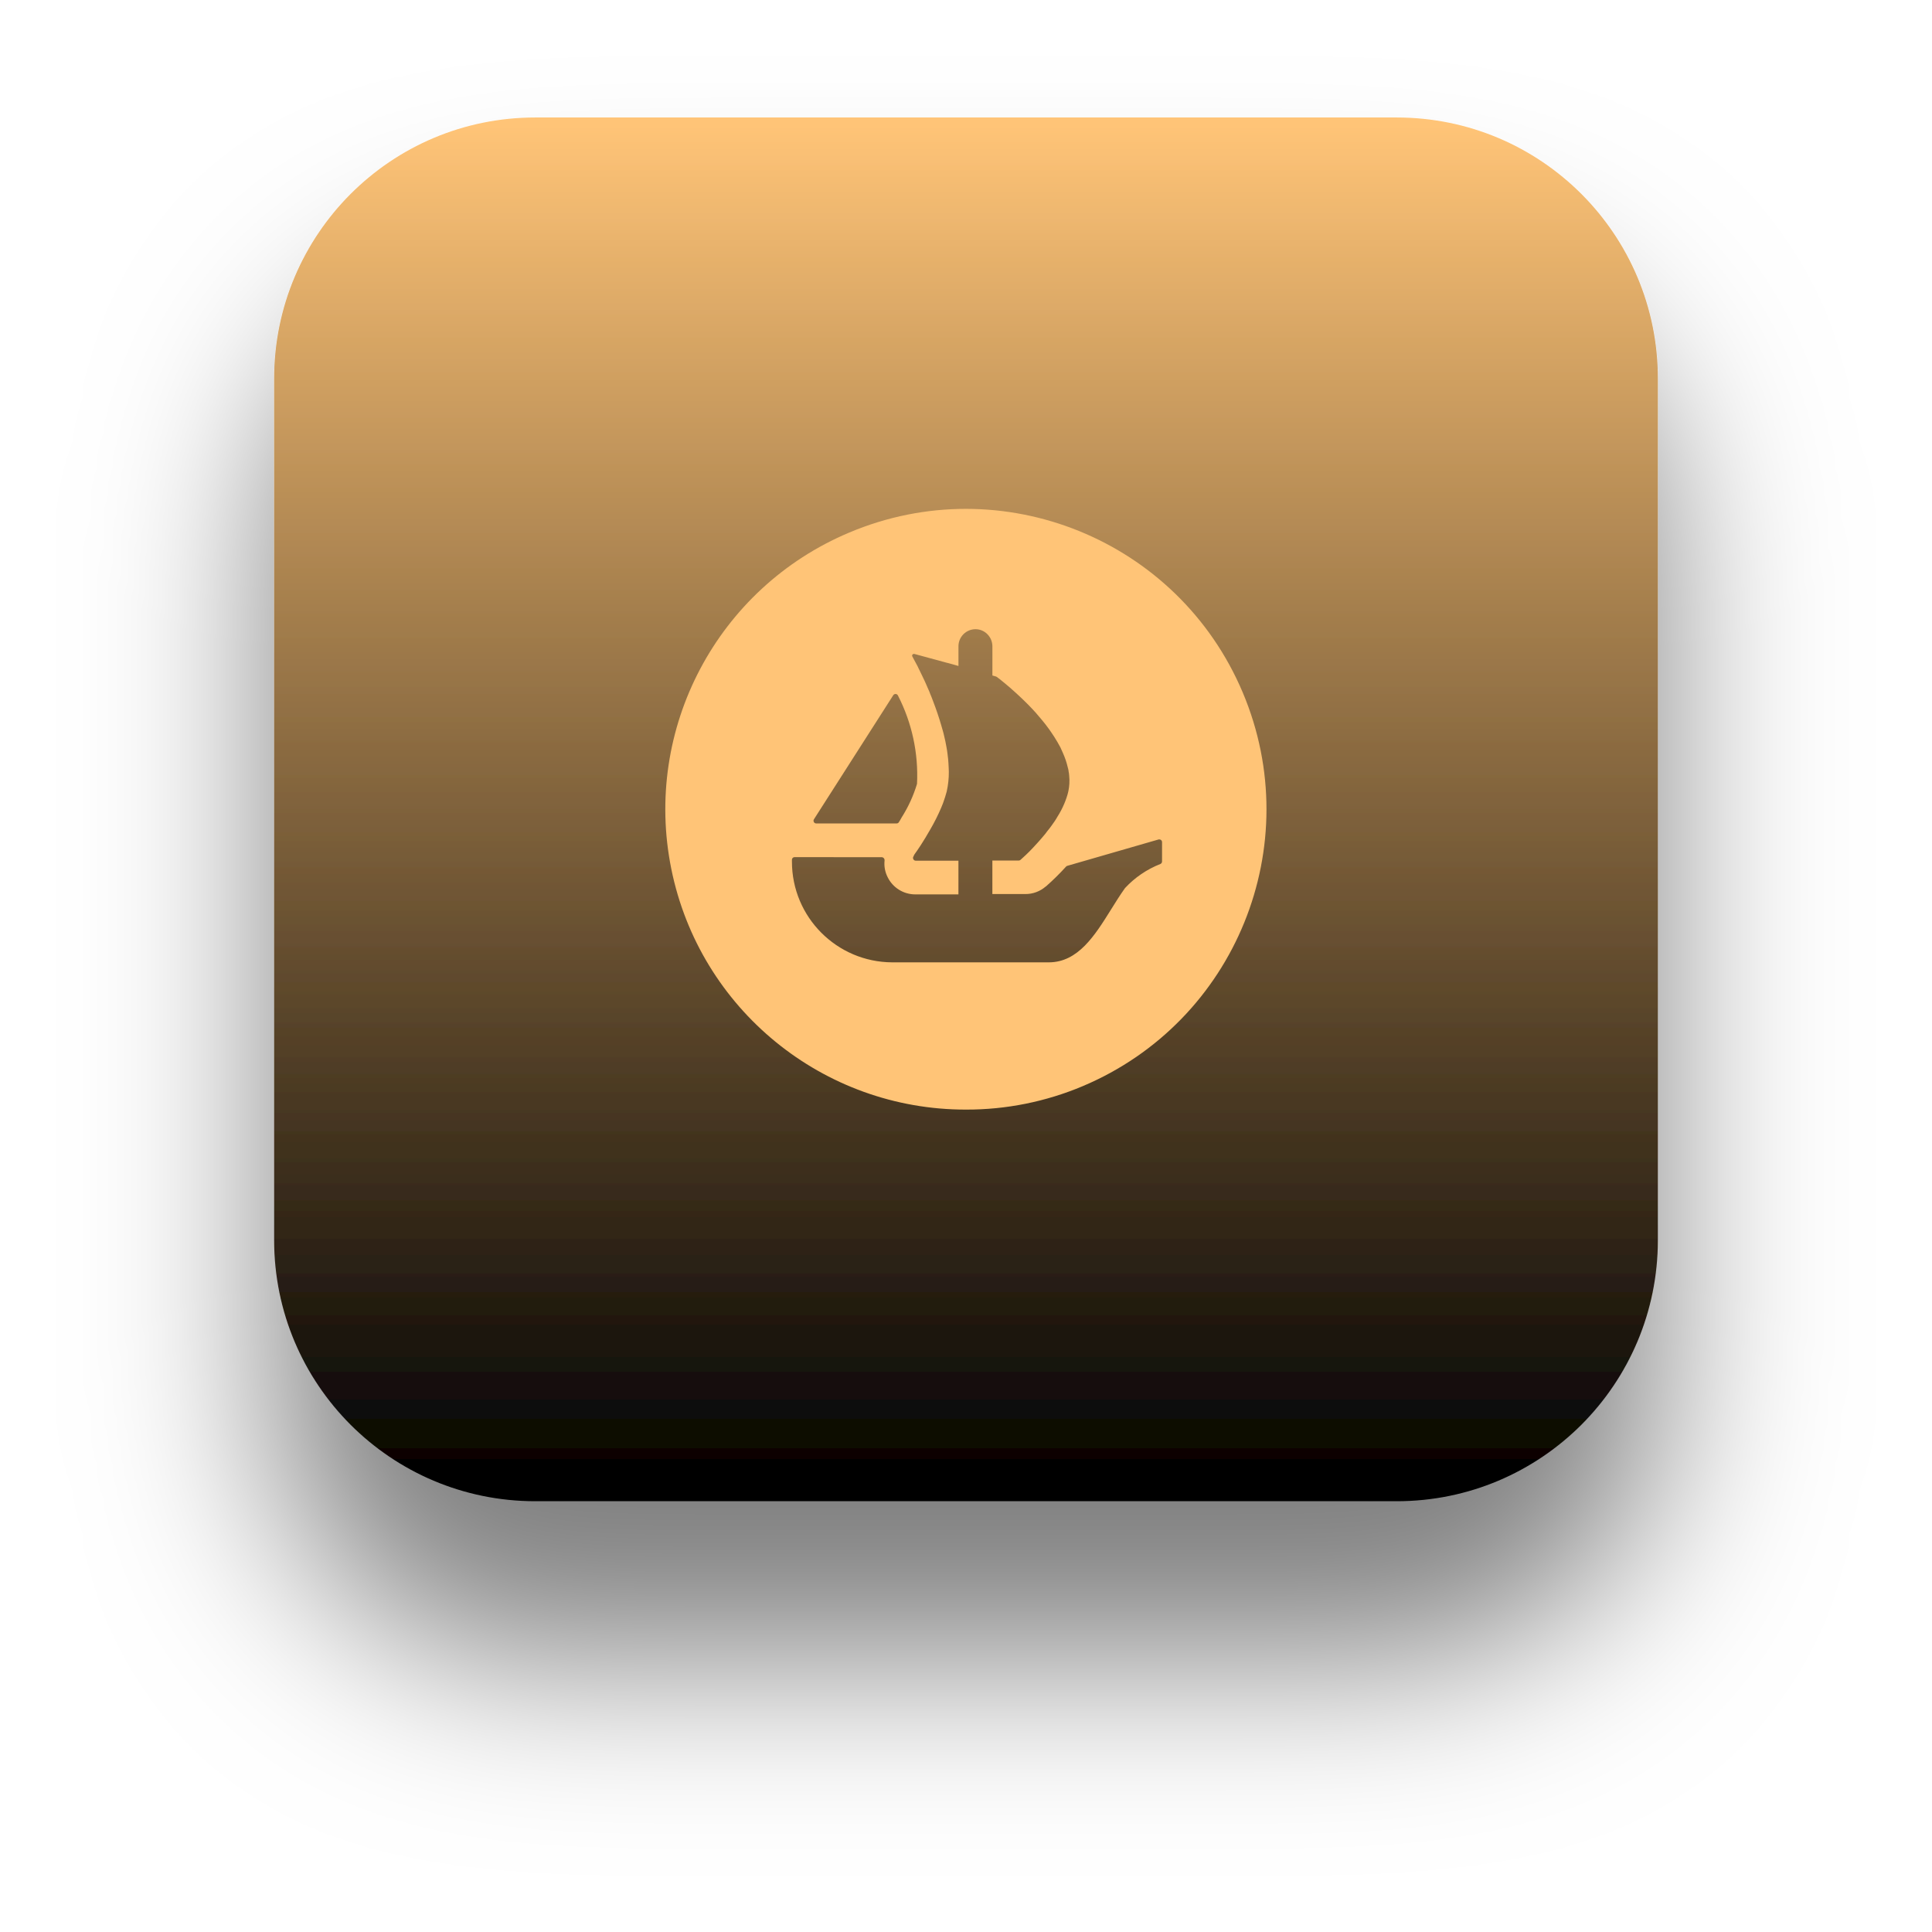
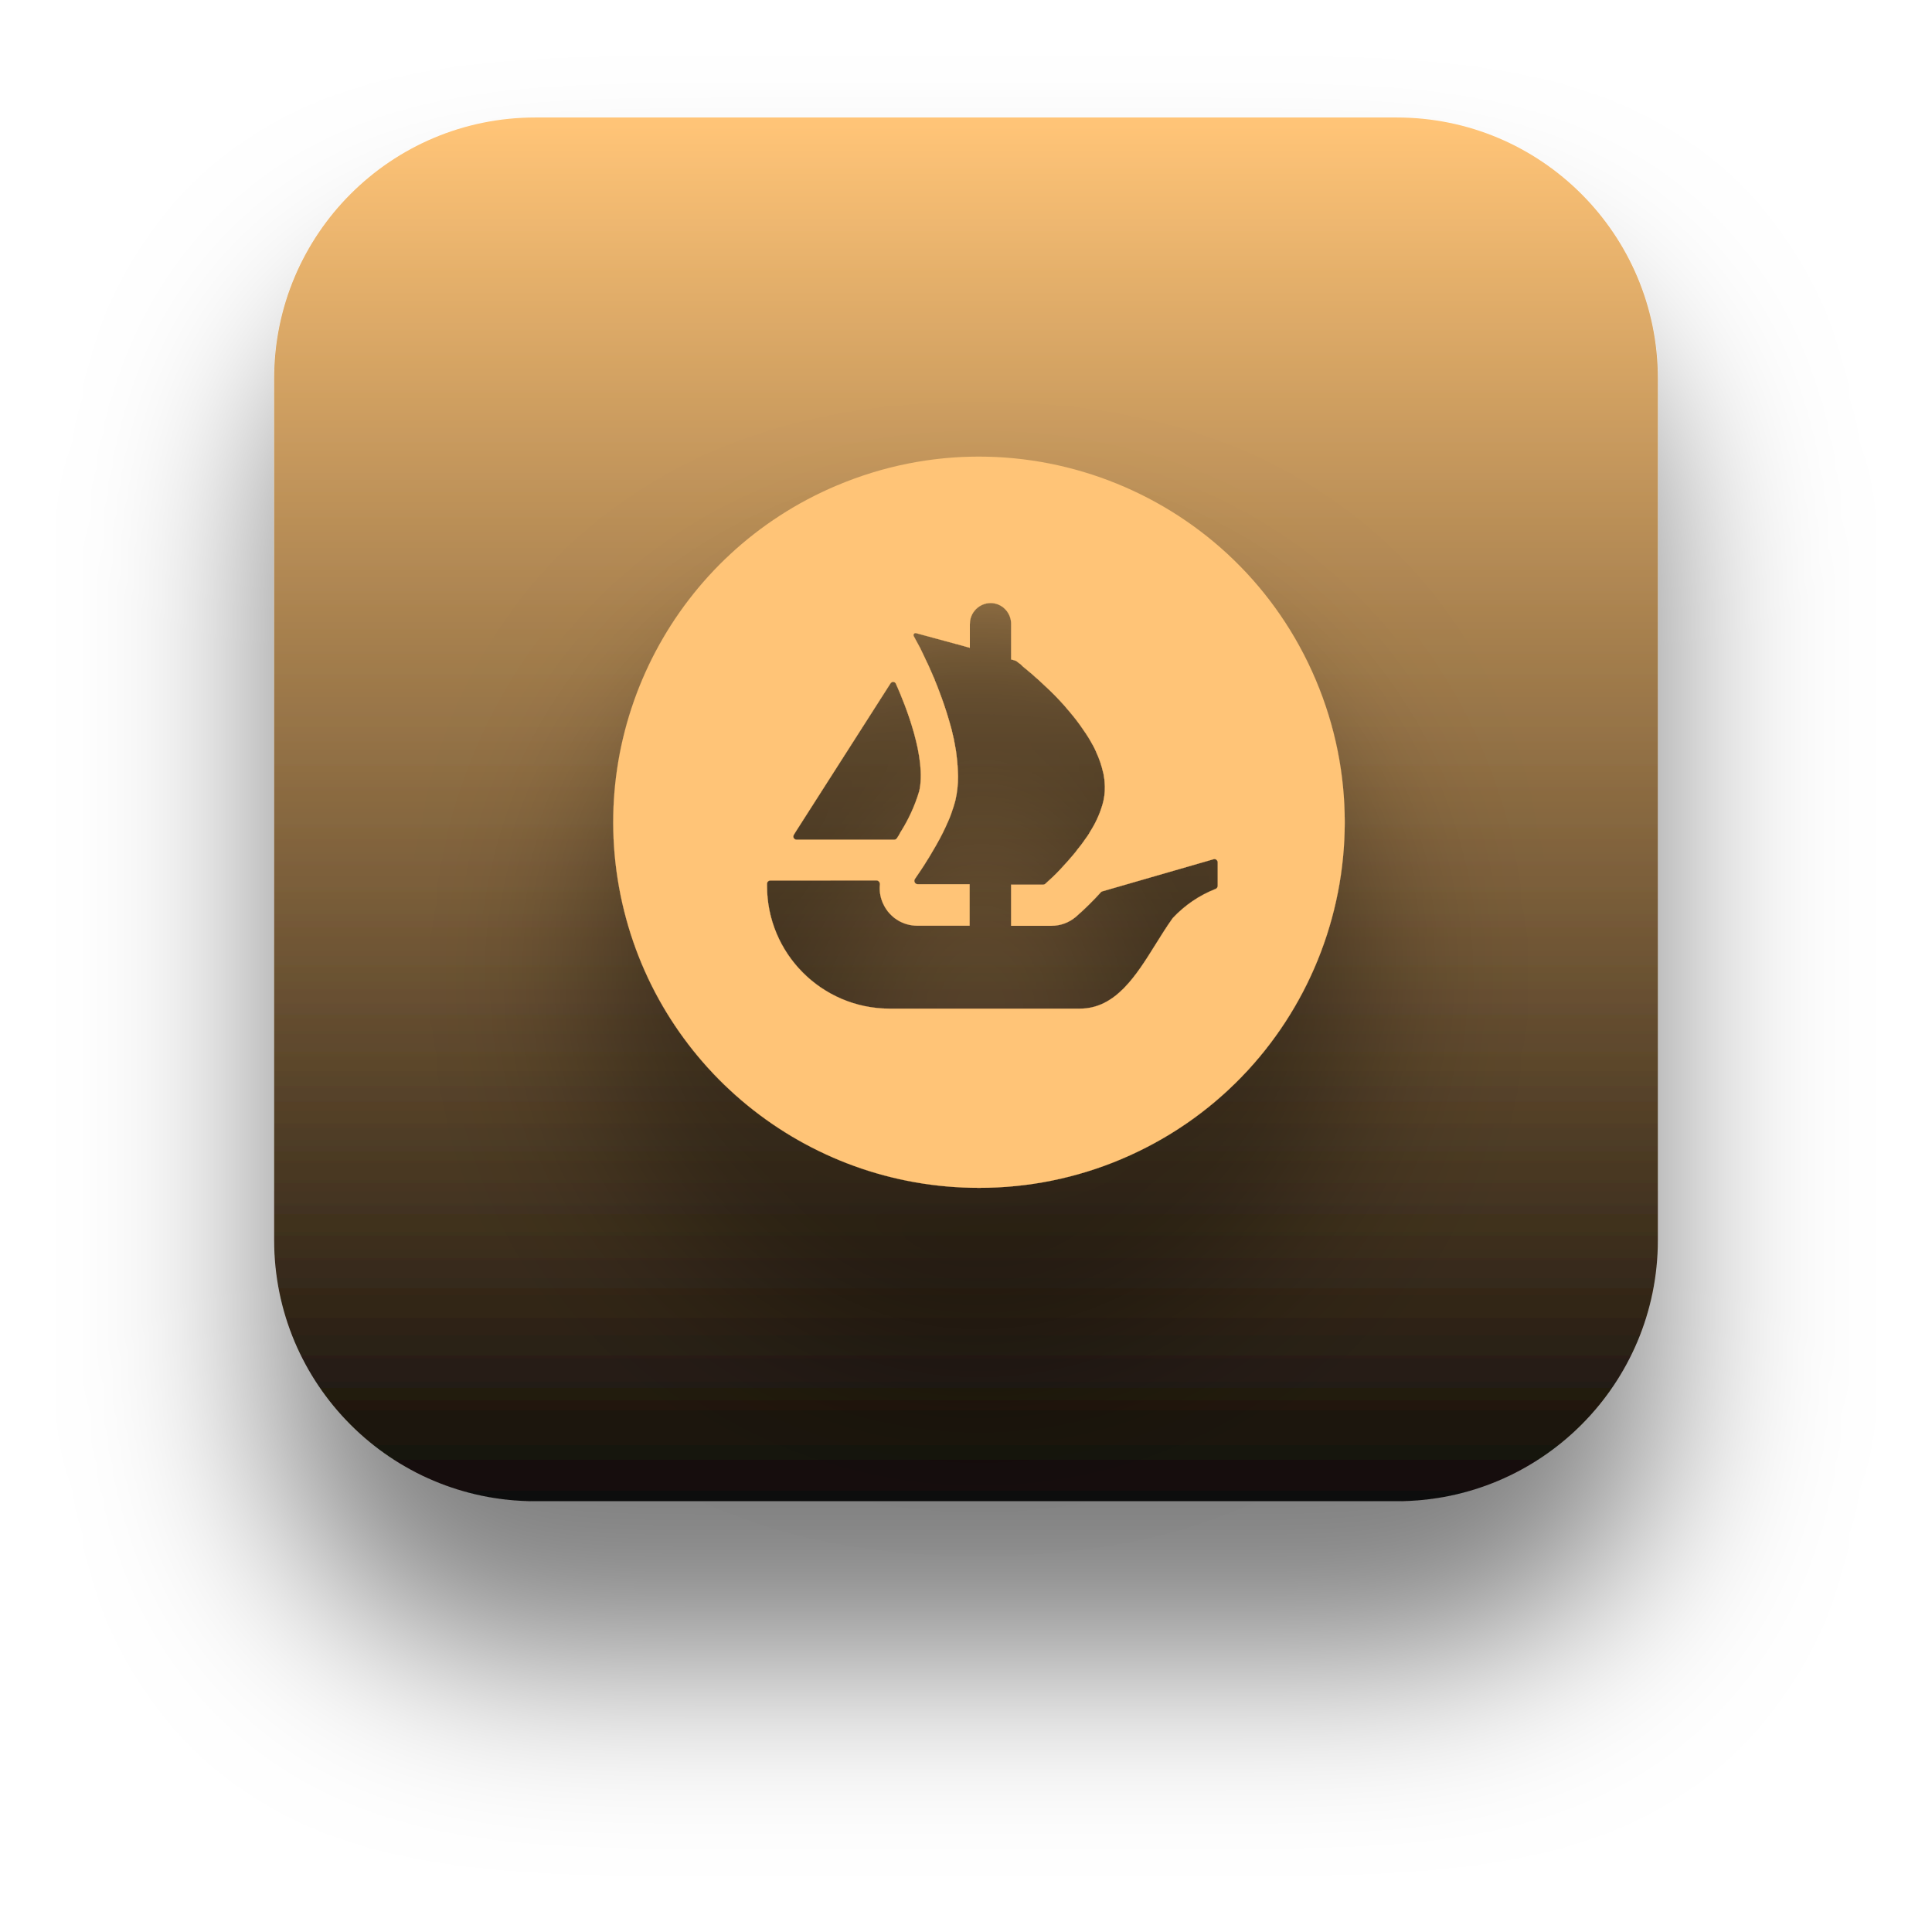
<svg xmlns="http://www.w3.org/2000/svg" width="74" height="74" viewBox="0 0 74 74">
  <defs>
    <linearGradient id="linear-gradient" x1="0.5" x2="0.5" y2="1" gradientUnits="objectBoundingBox">
      <stop offset="0" stop-color="#ffc477" />
-       <stop offset="1" />
+       <stop offset="1" stop-color="#110d09" />
    </linearGradient>
    <filter id="Rectangle_24" x="0" y="0" width="74" height="74" filterUnits="userSpaceOnUse">
      <feOffset dy="6" input="SourceAlpha" />
      <feGaussianBlur stdDeviation="3.5" result="blur" />
      <feFlood flood-opacity="0.502" />
      <feComposite operator="in" in2="blur" />
      <feComposite in="SourceGraphic" />
    </filter>
+     <linearGradient id="linear-gradient-2" x1="0.5" x2="0.5" y2="1" gradientUnits="objectBoundingBox">
+       <stop offset="0" stop-color="#ffc477" />
+       <stop offset="1" stop-color="#ffc477" />
+     </linearGradient>
+     <filter id="Subtraction_7" x="13" y="13" width="49" height="49" filterUnits="userSpaceOnUse">
+       <feOffset dy="6" input="SourceAlpha" />
+       <feGaussianBlur stdDeviation="3.5" result="blur-2" />
+       <feFlood flood-opacity="0.502" />
+       <feComposite operator="in" in2="blur-2" />
+       <feComposite in="SourceGraphic" />
+     </filter>
  </defs>
-   <g id="Group_19" data-name="Group 19" transform="translate(-191.5 -974.5)">
+   <g id="Group_100" data-name="Group 100" transform="translate(-191.5 -974.5)">
    <g transform="matrix(1, 0, 0, 1, 191.5, 974.5)" filter="url(#Rectangle_24)">
      <rect id="Rectangle_24-2" data-name="Rectangle 24" width="53" height="53" rx="10" transform="translate(10.5 4.5)" fill="url(#linear-gradient)" />
    </g>
-     <g id="opensea" transform="translate(217 994.479)">
-       <path id="Subtraction_7" data-name="Subtraction 7" d="M11.5,23A11.5,11.5,0,0,1,7.024.9,11.5,11.5,0,0,1,15.976,22.1,11.427,11.427,0,0,1,11.5,23ZM4.933,13.33a.1.1,0,0,0-.1.1V13.5A3.857,3.857,0,0,0,8.676,17.36H14.67c1.124,0,1.767-1.032,2.389-2.03.172-.275.349-.56.532-.815a3.672,3.672,0,0,1,1.354-.922.106.106,0,0,0,.064-.1v-.741a.1.1,0,0,0-.1-.1.1.1,0,0,0-.028,0l-3.5,1.011a.1.1,0,0,0-.049.03,9.469,9.469,0,0,1-.778.766l-.005,0a1.178,1.178,0,0,1-.77.285H12.51V13.461h1.007a.106.106,0,0,0,.07-.026l.13-.119c.055-.05.122-.112.2-.191l.024-.024c.041-.041.083-.083.126-.131s.093-.1.15-.163c.077-.082.148-.166.234-.267a2.194,2.194,0,0,0,.159-.2c.058-.067.115-.145.164-.212.02-.029.041-.059.062-.088l.06-.085c.042-.064.079-.122.107-.174a3.286,3.286,0,0,0,.254-.482c.032-.07.058-.144.083-.215l.01-.028a2.134,2.134,0,0,0,.07-.247,1.925,1.925,0,0,0,.033-.59,1.1,1.1,0,0,0-.024-.178v-.009A.714.714,0,0,0,15.4,9.9a3.01,3.01,0,0,0-.193-.571c-.024-.06-.055-.127-.093-.206-.063-.117-.148-.271-.244-.417-.018-.029-.039-.058-.057-.085v0l-.045-.067c-.057-.088-.122-.174-.185-.257l-.04-.053c-.038-.05-.079-.1-.119-.148l0,0-.061-.073c-.063-.076-.122-.146-.183-.215-.185-.208-.393-.419-.656-.664-.036-.036-.077-.074-.122-.112-.165-.151-.309-.275-.426-.37-.036-.028-.068-.055-.1-.081l-.06-.05-.095-.072,0,0-.044-.033a.108.108,0,0,0-.031-.015l-.135-.038V5.257a.66.66,0,0,0-.19-.464.639.639,0,0,0-.46-.193.654.654,0,0,0-.65.657v.751l-.067-.019-.183-.052-.167-.046h-.008L9.521,5.547l-.018,0a.066.066,0,0,0-.057.1l.2.373c.011.029.026.057.041.087s.019.038.029.059c.031.062.064.131.1.206.024.053.054.117.09.188l.04.088v0c.054.119.109.243.165.377l0,.008c.045.108.092.219.132.333.119.31.225.623.314.931.023.072.042.141.061.213h0l.024.089.013.057c.043.172.073.315.095.449.018.1.036.2.046.3v.007c.014.108.028.22.032.329s.014.21.014.313a3.3,3.3,0,0,1-.079.754l-.011.041v0c-.015.057-.031.115-.05.172s-.04.123-.063.188h0l-.025.069-.007.018c-.017.045-.034.091-.055.136a7.338,7.338,0,0,1-.412.823c-.27.478-.507.824-.6.95l-.024.036,0,0L9.49,13.3a.1.1,0,0,0-.007.109.1.1,0,0,0,.092.057H11.21v1.291H9.556A1.176,1.176,0,0,1,8.5,14.1a1.138,1.138,0,0,1-.119-.641.12.12,0,0,0-.031-.091.105.105,0,0,0-.078-.035ZM8.8,7.081a.1.1,0,0,0-.086.047l-2.992,4.68-.049.078a.1.1,0,0,0,0,.1.1.1,0,0,0,.091.054H8.838A.1.1,0,0,0,8.923,12c.042-.064.079-.128.112-.19a5.175,5.175,0,0,0,.589-1.287,6.681,6.681,0,0,0-.729-3.38A.1.1,0,0,0,8.8,7.081Z" transform="translate(0 -0.479)" fill="#ffc477" />
+     <g id="opensea" transform="translate(214.548 992.027)">
+       <g transform="matrix(1, 0, 0, 1, -23.05, -17.53)" filter="url(#Subtraction_7)">
+         <path id="Subtraction_7-2" data-name="Subtraction 7" d="M14,28A14,14,0,0,1,8.551,1.1a14,14,0,0,1,10.9,25.8A13.911,13.911,0,0,1,14,28ZM6.005,16.228a.125.125,0,0,0-.125.125v.083a4.7,4.7,0,0,0,4.682,4.7h7.3c1.368,0,2.151-1.256,2.908-2.471.209-.335.425-.682.648-.992a4.471,4.471,0,0,1,1.648-1.122.129.129,0,0,0,.078-.118v-.9a.126.126,0,0,0-.125-.126.124.124,0,0,0-.035.005l-4.259,1.231a.121.121,0,0,0-.059.036,11.528,11.528,0,0,1-.947.933l-.006.005a1.434,1.434,0,0,1-.938.346H15.229V16.388h1.225a.129.129,0,0,0,.085-.032l.158-.145c.067-.061.148-.137.244-.233l.029-.029c.05-.05.1-.1.153-.159s.113-.117.183-.2c.093-.1.18-.2.285-.325a2.672,2.672,0,0,0,.194-.244c.07-.082.141-.176.2-.258.024-.035.05-.072.075-.107s.048-.067.073-.1c.052-.078.1-.149.131-.211a4,4,0,0,0,.309-.587c.039-.085.071-.175.1-.262l.012-.034a2.6,2.6,0,0,0,.085-.3,2.344,2.344,0,0,0,.04-.718,1.343,1.343,0,0,0-.029-.217v-.011a.869.869,0,0,0-.033-.154,3.665,3.665,0,0,0-.234-.695c-.03-.073-.067-.155-.114-.25-.077-.143-.18-.329-.3-.508-.022-.035-.047-.071-.069-.1l0,0-.055-.081c-.07-.108-.149-.212-.225-.313l-.048-.064c-.046-.06-.1-.121-.145-.18l0,0-.074-.089c-.076-.092-.149-.178-.223-.262-.225-.254-.478-.51-.8-.808-.044-.044-.094-.09-.148-.137-.2-.183-.376-.335-.519-.45-.044-.034-.083-.067-.121-.1L15.6,7.952l-.115-.087,0,0-.053-.04a.131.131,0,0,0-.037-.019l-.164-.046V6.4A.8.8,0,0,0,15,5.834a.777.777,0,0,0-.559-.234.8.8,0,0,0-.791.8v.915l-.082-.023-.223-.063-.2-.056h-.01L11.59,6.753a.08.08,0,0,0-.09.117l.246.454c.014.035.031.069.05.106s.024.047.035.072c.038.076.078.16.119.25.03.065.066.142.109.229l.048.107v0c.065.145.133.3.2.459l0,.01c.055.131.112.267.161.405.145.377.274.758.383,1.133.028.088.051.172.074.26h0l.029.108.016.069c.053.209.089.383.115.547.022.119.044.242.056.365v.009c.016.131.034.267.039.4s.017.256.017.381a4.019,4.019,0,0,1-.1.918l-.014.05v0c-.019.069-.038.141-.061.209s-.048.15-.077.229h0l-.03.083-.008.022c-.02.054-.041.11-.067.165a8.933,8.933,0,0,1-.5,1c-.329.582-.617,1-.725,1.156l-.029.043,0,0-.04.06a.127.127,0,0,0-.008.133.125.125,0,0,0,.112.069h1.991V17.96H11.633a1.431,1.431,0,0,1-1.283-.8,1.385,1.385,0,0,1-.145-.781.146.146,0,0,0-.037-.111.128.128,0,0,0-.1-.043ZM10.714,8.62a.124.124,0,0,0-.105.058l-3.642,5.7-.06.1A.121.121,0,0,0,6.9,14.6a.125.125,0,0,0,.111.066h3.745a.124.124,0,0,0,.1-.055c.051-.077.1-.155.137-.232a6.3,6.3,0,0,0,.716-1.566c.294-1.26-.523-3.3-.888-4.115A.123.123,0,0,0,10.714,8.62Z" transform="translate(23.5 17.5)" fill="url(#linear-gradient-2)" />
+       </g>
    </g>
  </g>
</svg>
